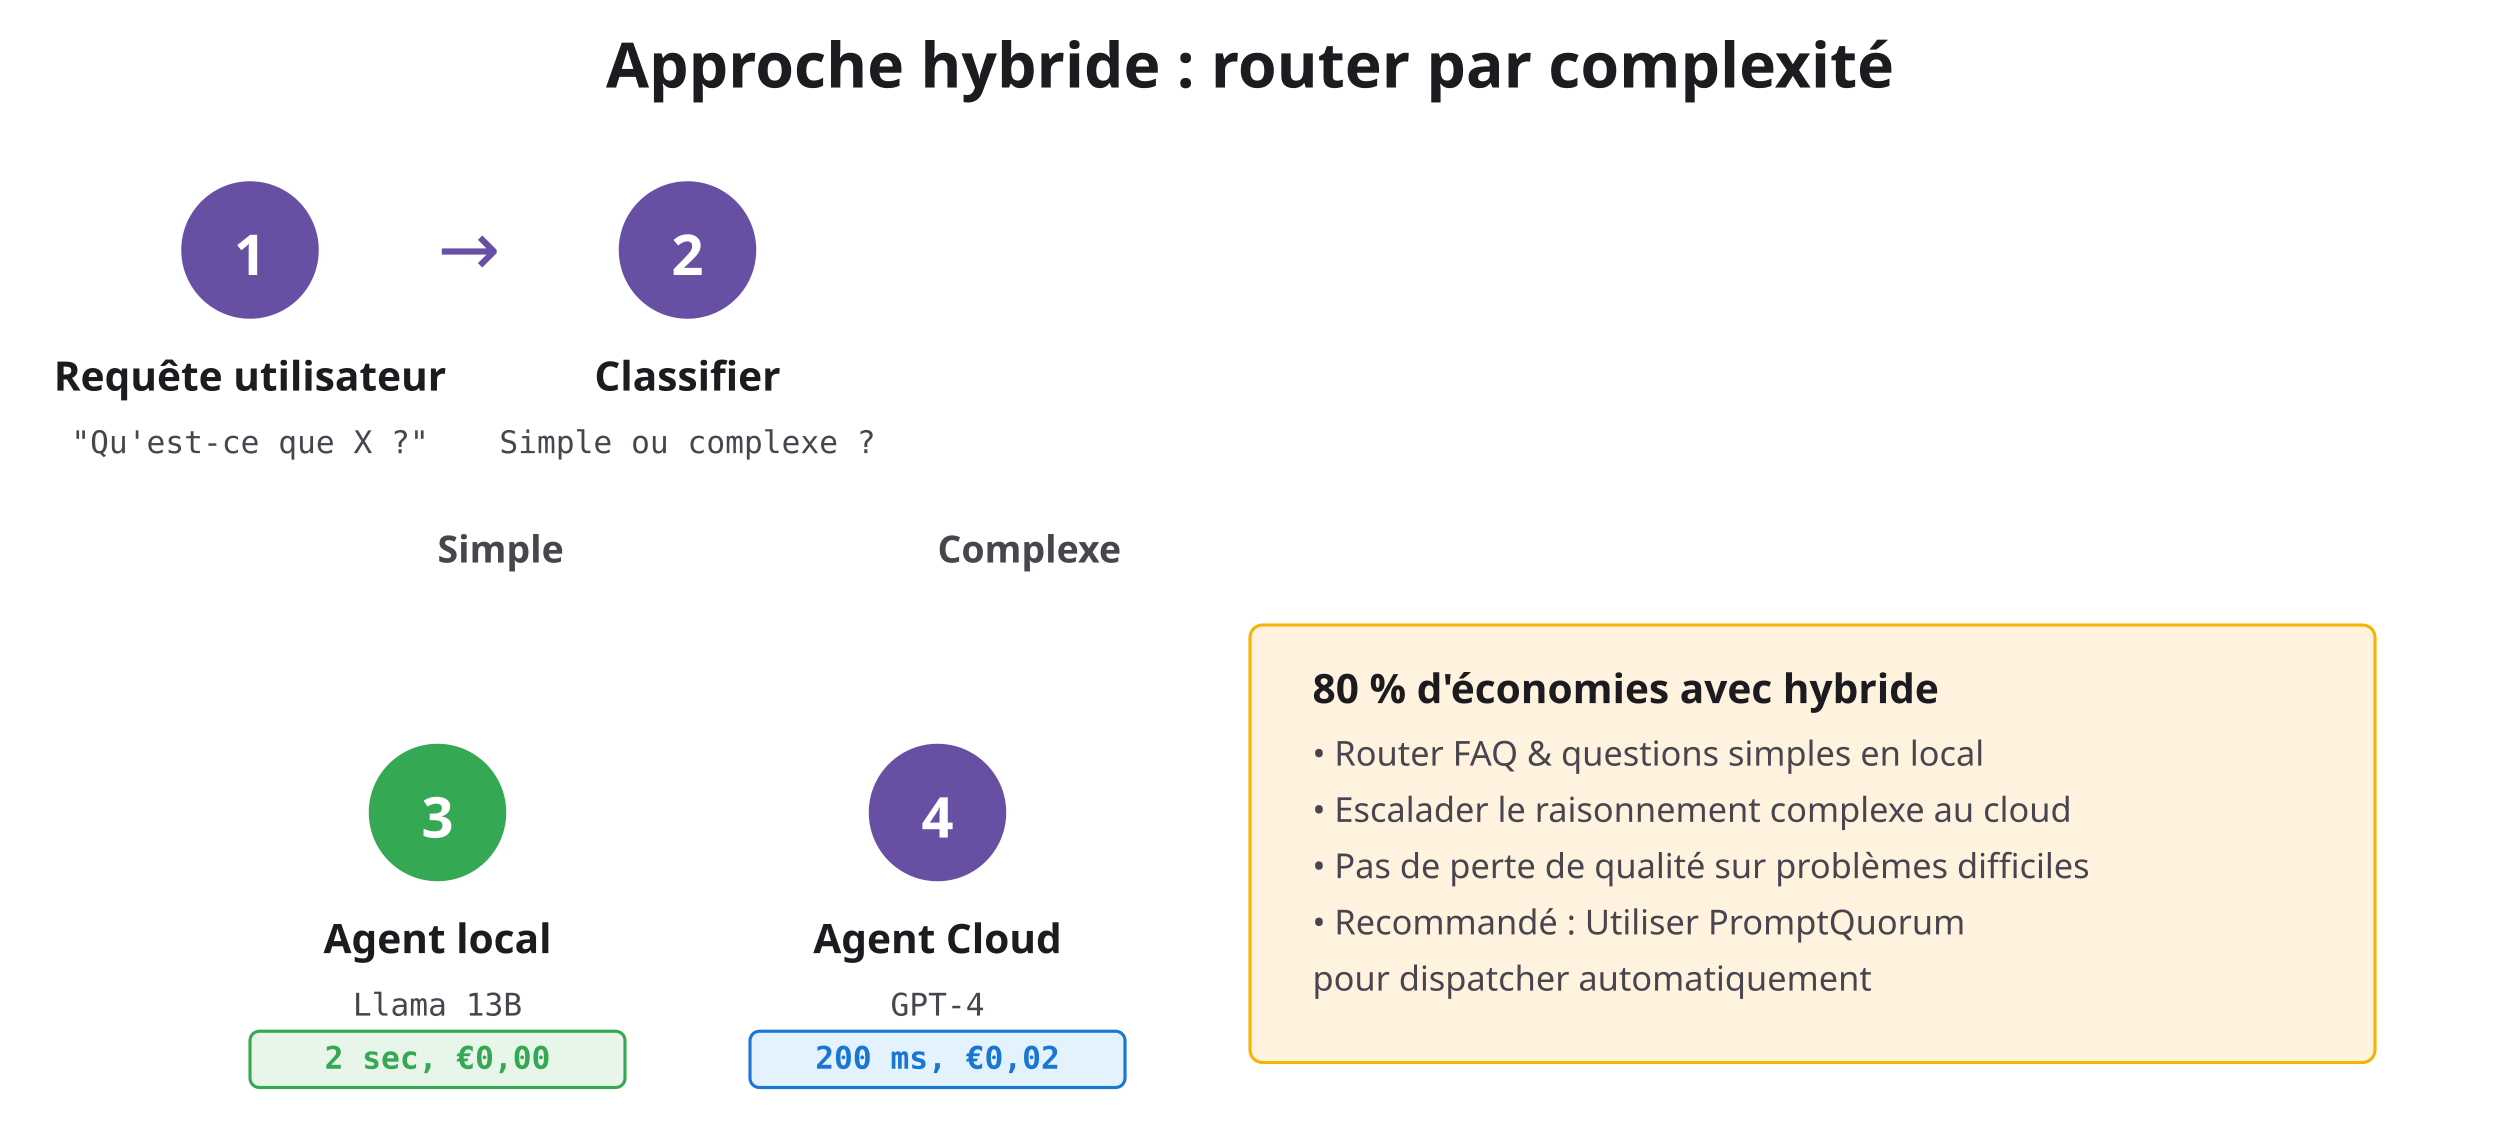
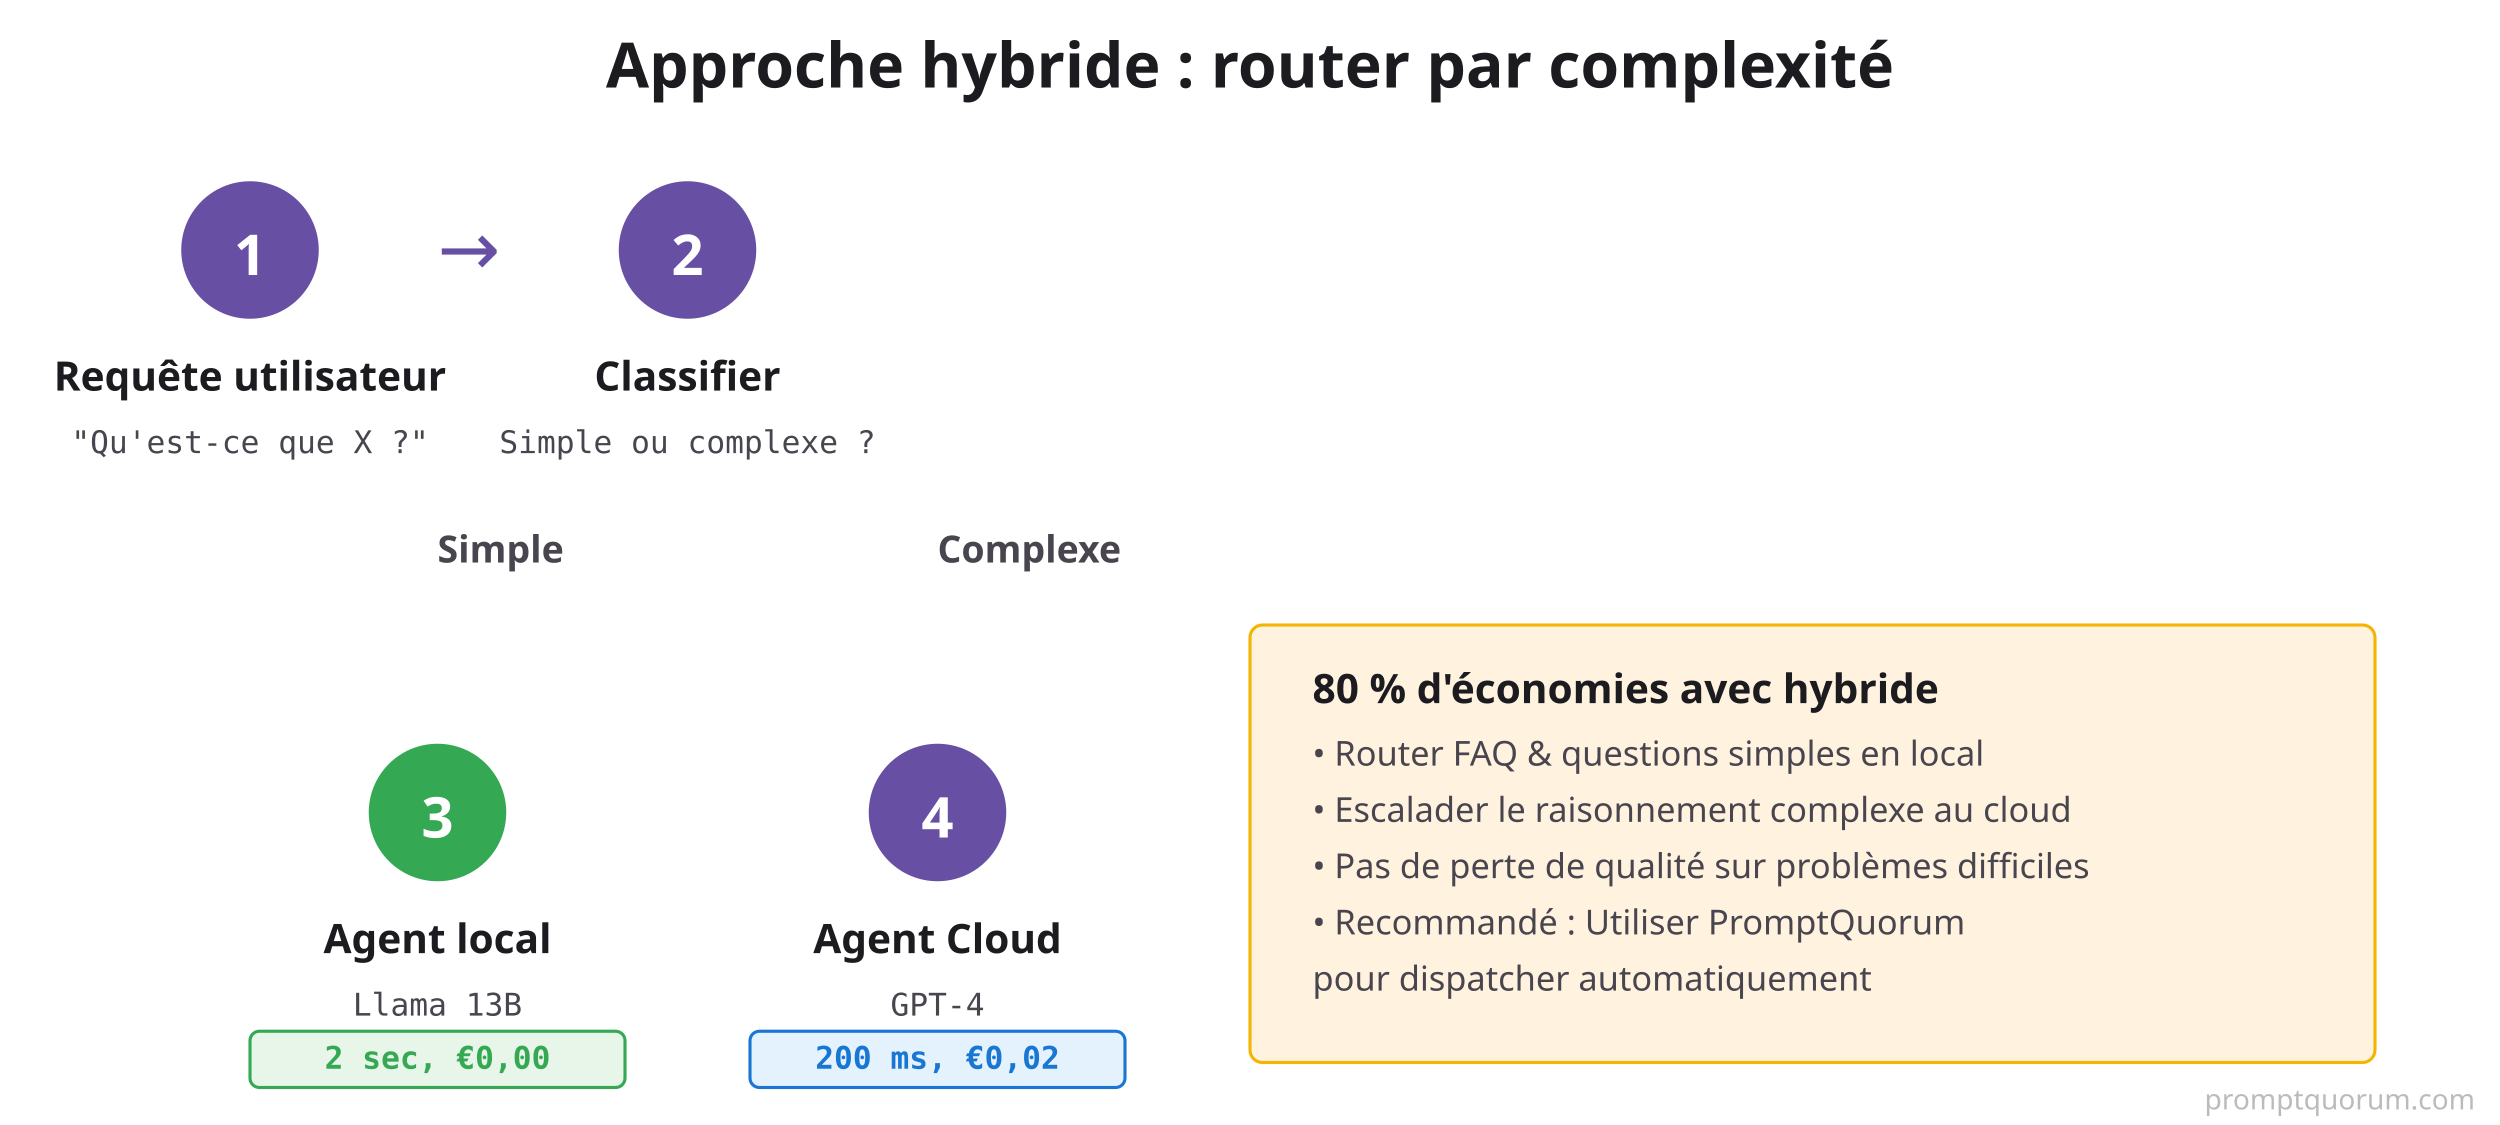
<svg xmlns="http://www.w3.org/2000/svg" viewBox="0 0 800 360">
  <rect width="800" height="360" fill="#FFFFFF" />
  <text x="400" y="28" font-size="20" font-weight="700" fill="#1C1B1F" text-anchor="middle" font-family="system-ui, sans-serif">Approche hybride : router par complexité</text>
  <circle cx="80" cy="80" r="22" fill="#6750A4" />
  <text x="80" y="88" font-size="18" font-weight="700" fill="#FFFFFF" text-anchor="middle" font-family="system-ui, sans-serif">1</text>
  <text x="80" y="125" font-size="13" font-weight="700" fill="#1C1B1F" text-anchor="middle" font-family="system-ui, sans-serif">Requête utilisateur</text>
  <text x="80" y="145" font-family="'SF Mono', Monaco, monospace" font-size="10" fill="#49454F" text-anchor="middle">"Qu'est-ce que X ?"</text>
  <text x="140" y="88" font-size="24" fill="#6750A4" font-family="system-ui, sans-serif">→</text>
  <circle cx="220" cy="80" r="22" fill="#6750A4" />
  <text x="220" y="88" font-size="18" font-weight="700" fill="#FFFFFF" text-anchor="middle" font-family="system-ui, sans-serif">2</text>
  <text x="220" y="125" font-size="13" font-weight="700" fill="#1C1B1F" text-anchor="middle" font-family="system-ui, sans-serif">Classifier</text>
  <text x="220" y="145" font-family="'SF Mono', Monaco, monospace" font-size="10" fill="#49454F" text-anchor="middle">Simple ou complexe ?</text>
  <text x="140" y="180" font-size="12" font-weight="600" fill="#49454F" font-family="system-ui, sans-serif">Simple</text>
  <line x1="190" y1="110" x2="140" y2="200" />
  <circle cx="140" cy="260" r="22" fill="#34A853" />
  <text x="140" y="268" font-size="18" font-weight="700" fill="#FFFFFF" text-anchor="middle" font-family="system-ui, sans-serif">3</text>
  <text x="140" y="305" font-size="13" font-weight="700" fill="#1C1B1F" text-anchor="middle" font-family="system-ui, sans-serif">Agent local</text>
  <text x="140" y="325" font-family="'SF Mono', Monaco, monospace" font-size="10" fill="#49454F" text-anchor="middle">Llama 13B</text>
  <rect x="80" y="330" width="120" height="18" rx="3" fill="#E8F5E9" stroke="#34A853" stroke-width="1" />
  <text x="140" y="342" font-size="10" font-weight="600" fill="#34A853" text-anchor="middle" font-family="'SF Mono', Monaco, monospace">2 sec, €0,00</text>
  <text x="300" y="180" font-size="12" font-weight="600" fill="#49454F" font-family="system-ui, sans-serif">Complexe</text>
  <line x1="250" y1="110" x2="300" y2="200" />
  <circle cx="300" cy="260" r="22" fill="#6750A4" />
  <text x="300" y="268" font-size="18" font-weight="700" fill="#FFFFFF" text-anchor="middle" font-family="system-ui, sans-serif">4</text>
  <text x="300" y="305" font-size="13" font-weight="700" fill="#1C1B1F" text-anchor="middle" font-family="system-ui, sans-serif">Agent Cloud</text>
  <text x="300" y="325" font-family="'SF Mono', Monaco, monospace" font-size="10" fill="#49454F" text-anchor="middle">GPT-4</text>
  <rect x="240" y="330" width="120" height="18" rx="3" fill="#E3F2FD" stroke="#1976D2" stroke-width="1" />
  <text x="300" y="342" font-size="10" font-weight="600" fill="#1976D2" text-anchor="middle" font-family="'SF Mono', Monaco, monospace">200 ms, €0,02</text>
  <rect x="400" y="200" width="360" height="140" rx="4" fill="#FFF3E0" stroke="#F4B400" stroke-width="1" />
  <text x="420" y="225" font-size="13" font-weight="700" fill="#1C1B1F" font-family="system-ui, sans-serif">80 % d'économies avec hybride</text>
  <text x="420" y="245" font-size="11" fill="#49454F" font-family="system-ui, sans-serif">• Router FAQ &amp; questions simples en local</text>
  <text x="420" y="263" font-size="11" fill="#49454F" font-family="system-ui, sans-serif">• Escalader le raisonnement complexe au cloud</text>
  <text x="420" y="281" font-size="11" fill="#49454F" font-family="system-ui, sans-serif">• Pas de perte de qualité sur problèmes difficiles</text>
  <text x="420" y="299" font-size="11" fill="#49454F" font-family="system-ui, sans-serif">• Recommandé : Utiliser PromptQuorum</text>
  <text x="420" y="317" font-size="11" fill="#49454F" font-family="system-ui, sans-serif">  pour dispatcher automatiquement</text>
+   <text x="792" y="355" font-family="system-ui,sans-serif" font-size="9" fill="#BBBBBB" text-anchor="end">promptquorum.com</text>
</svg>
